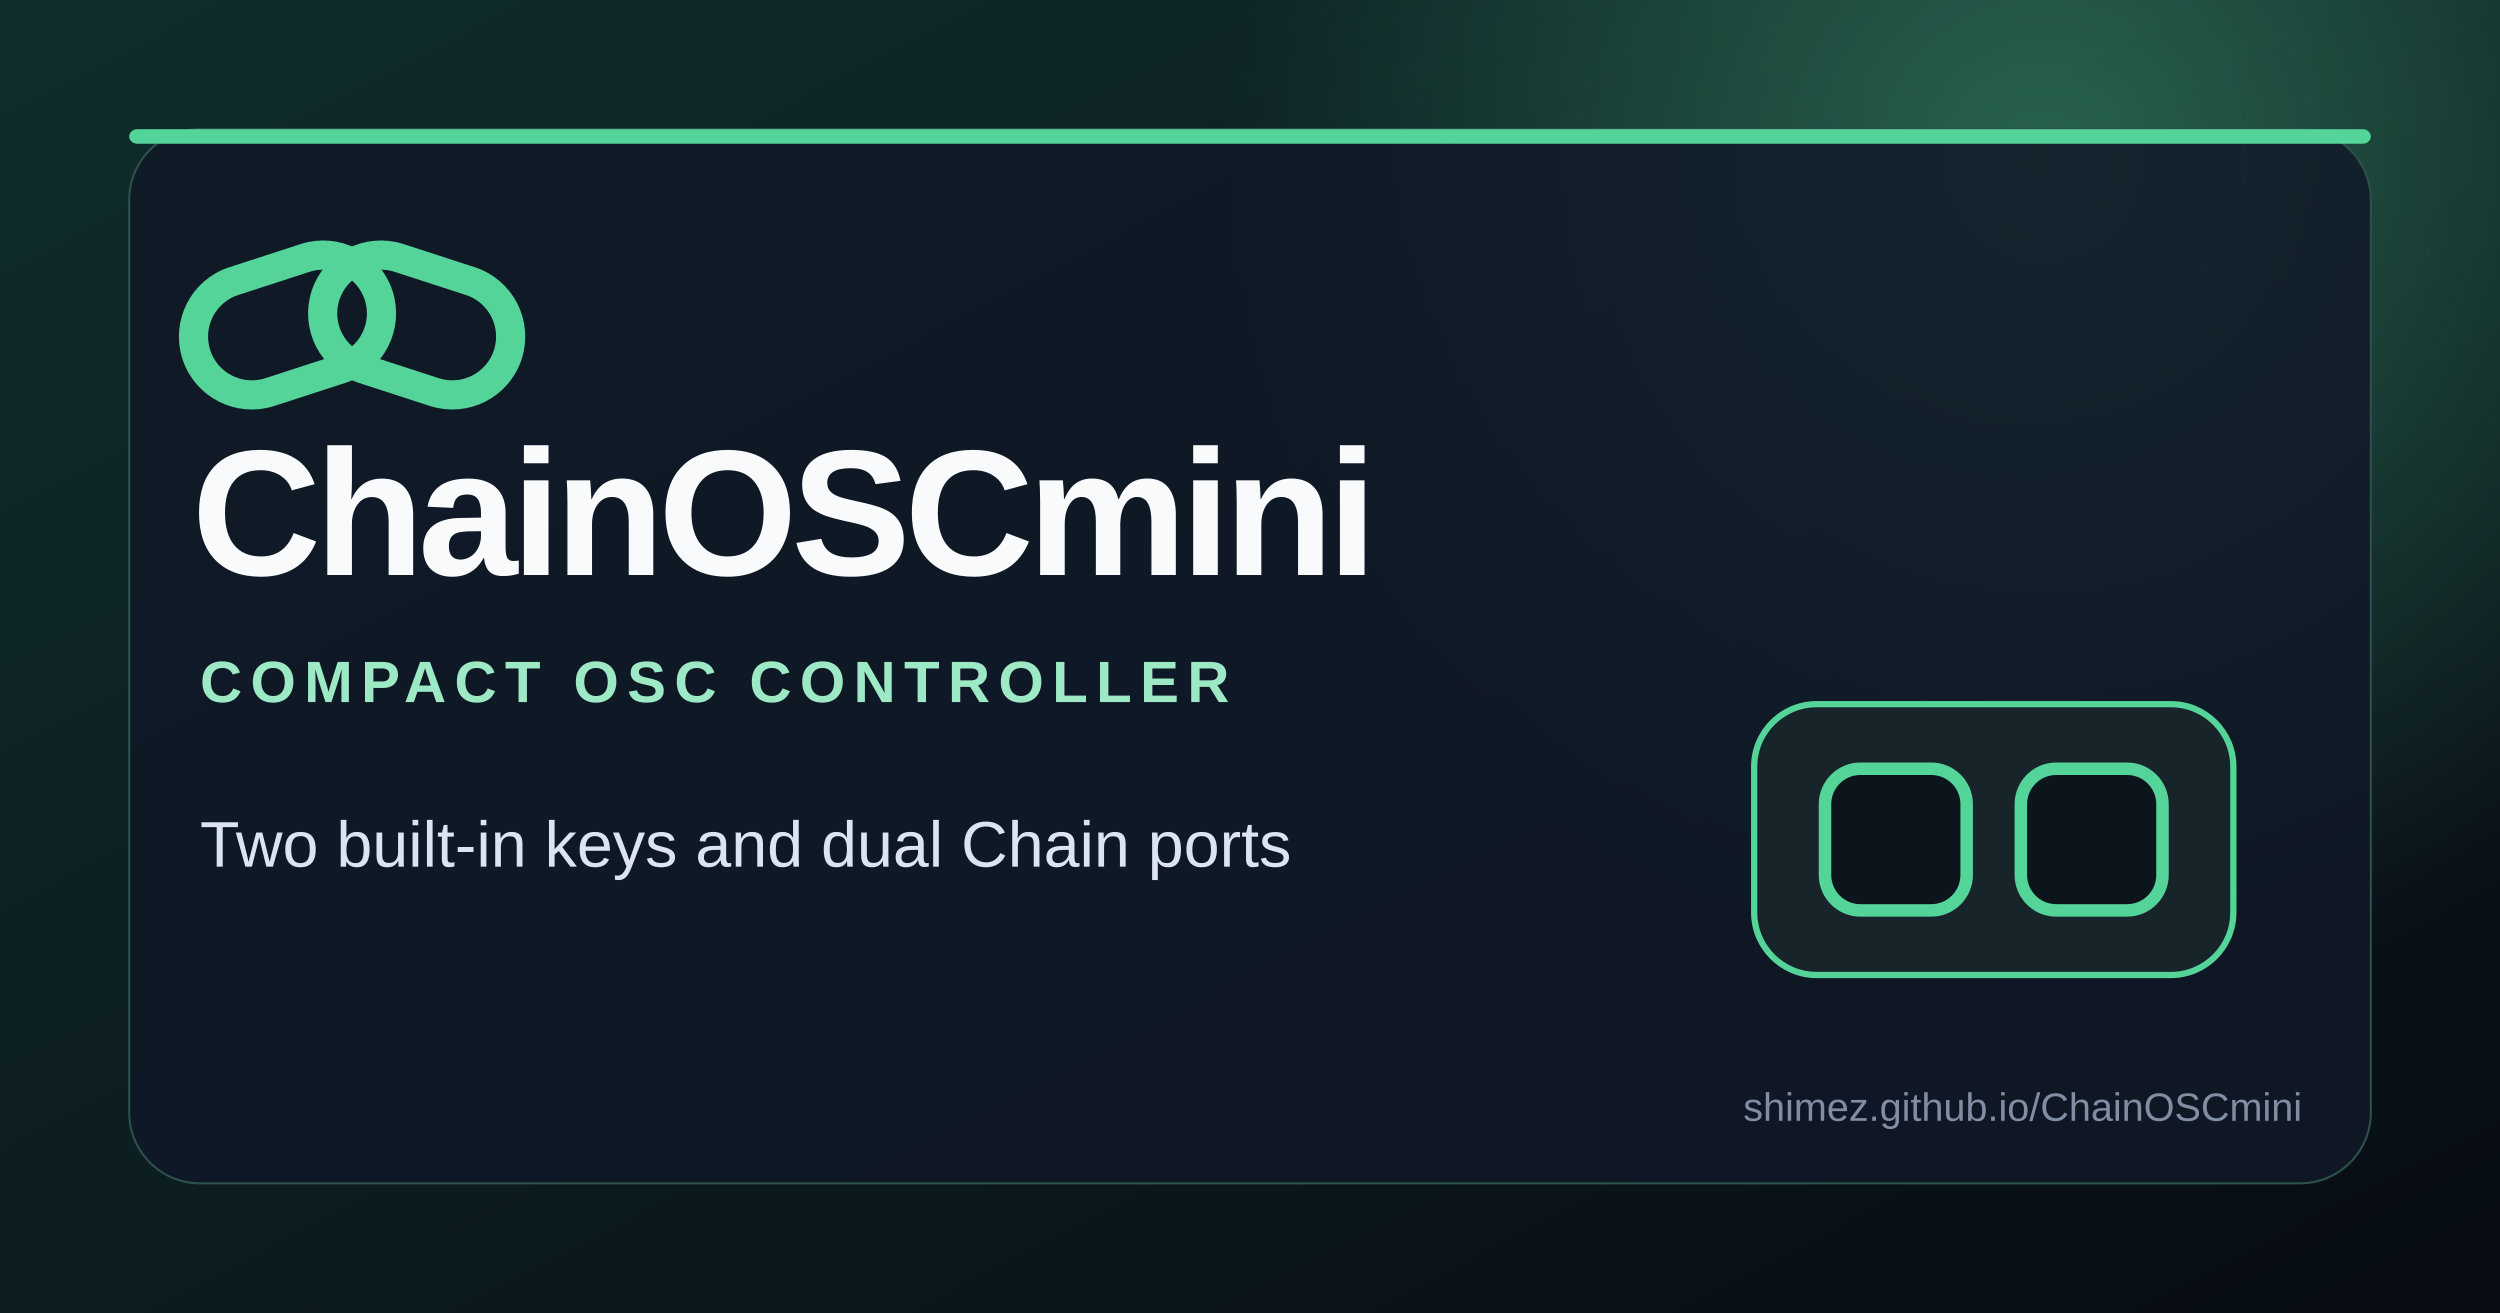
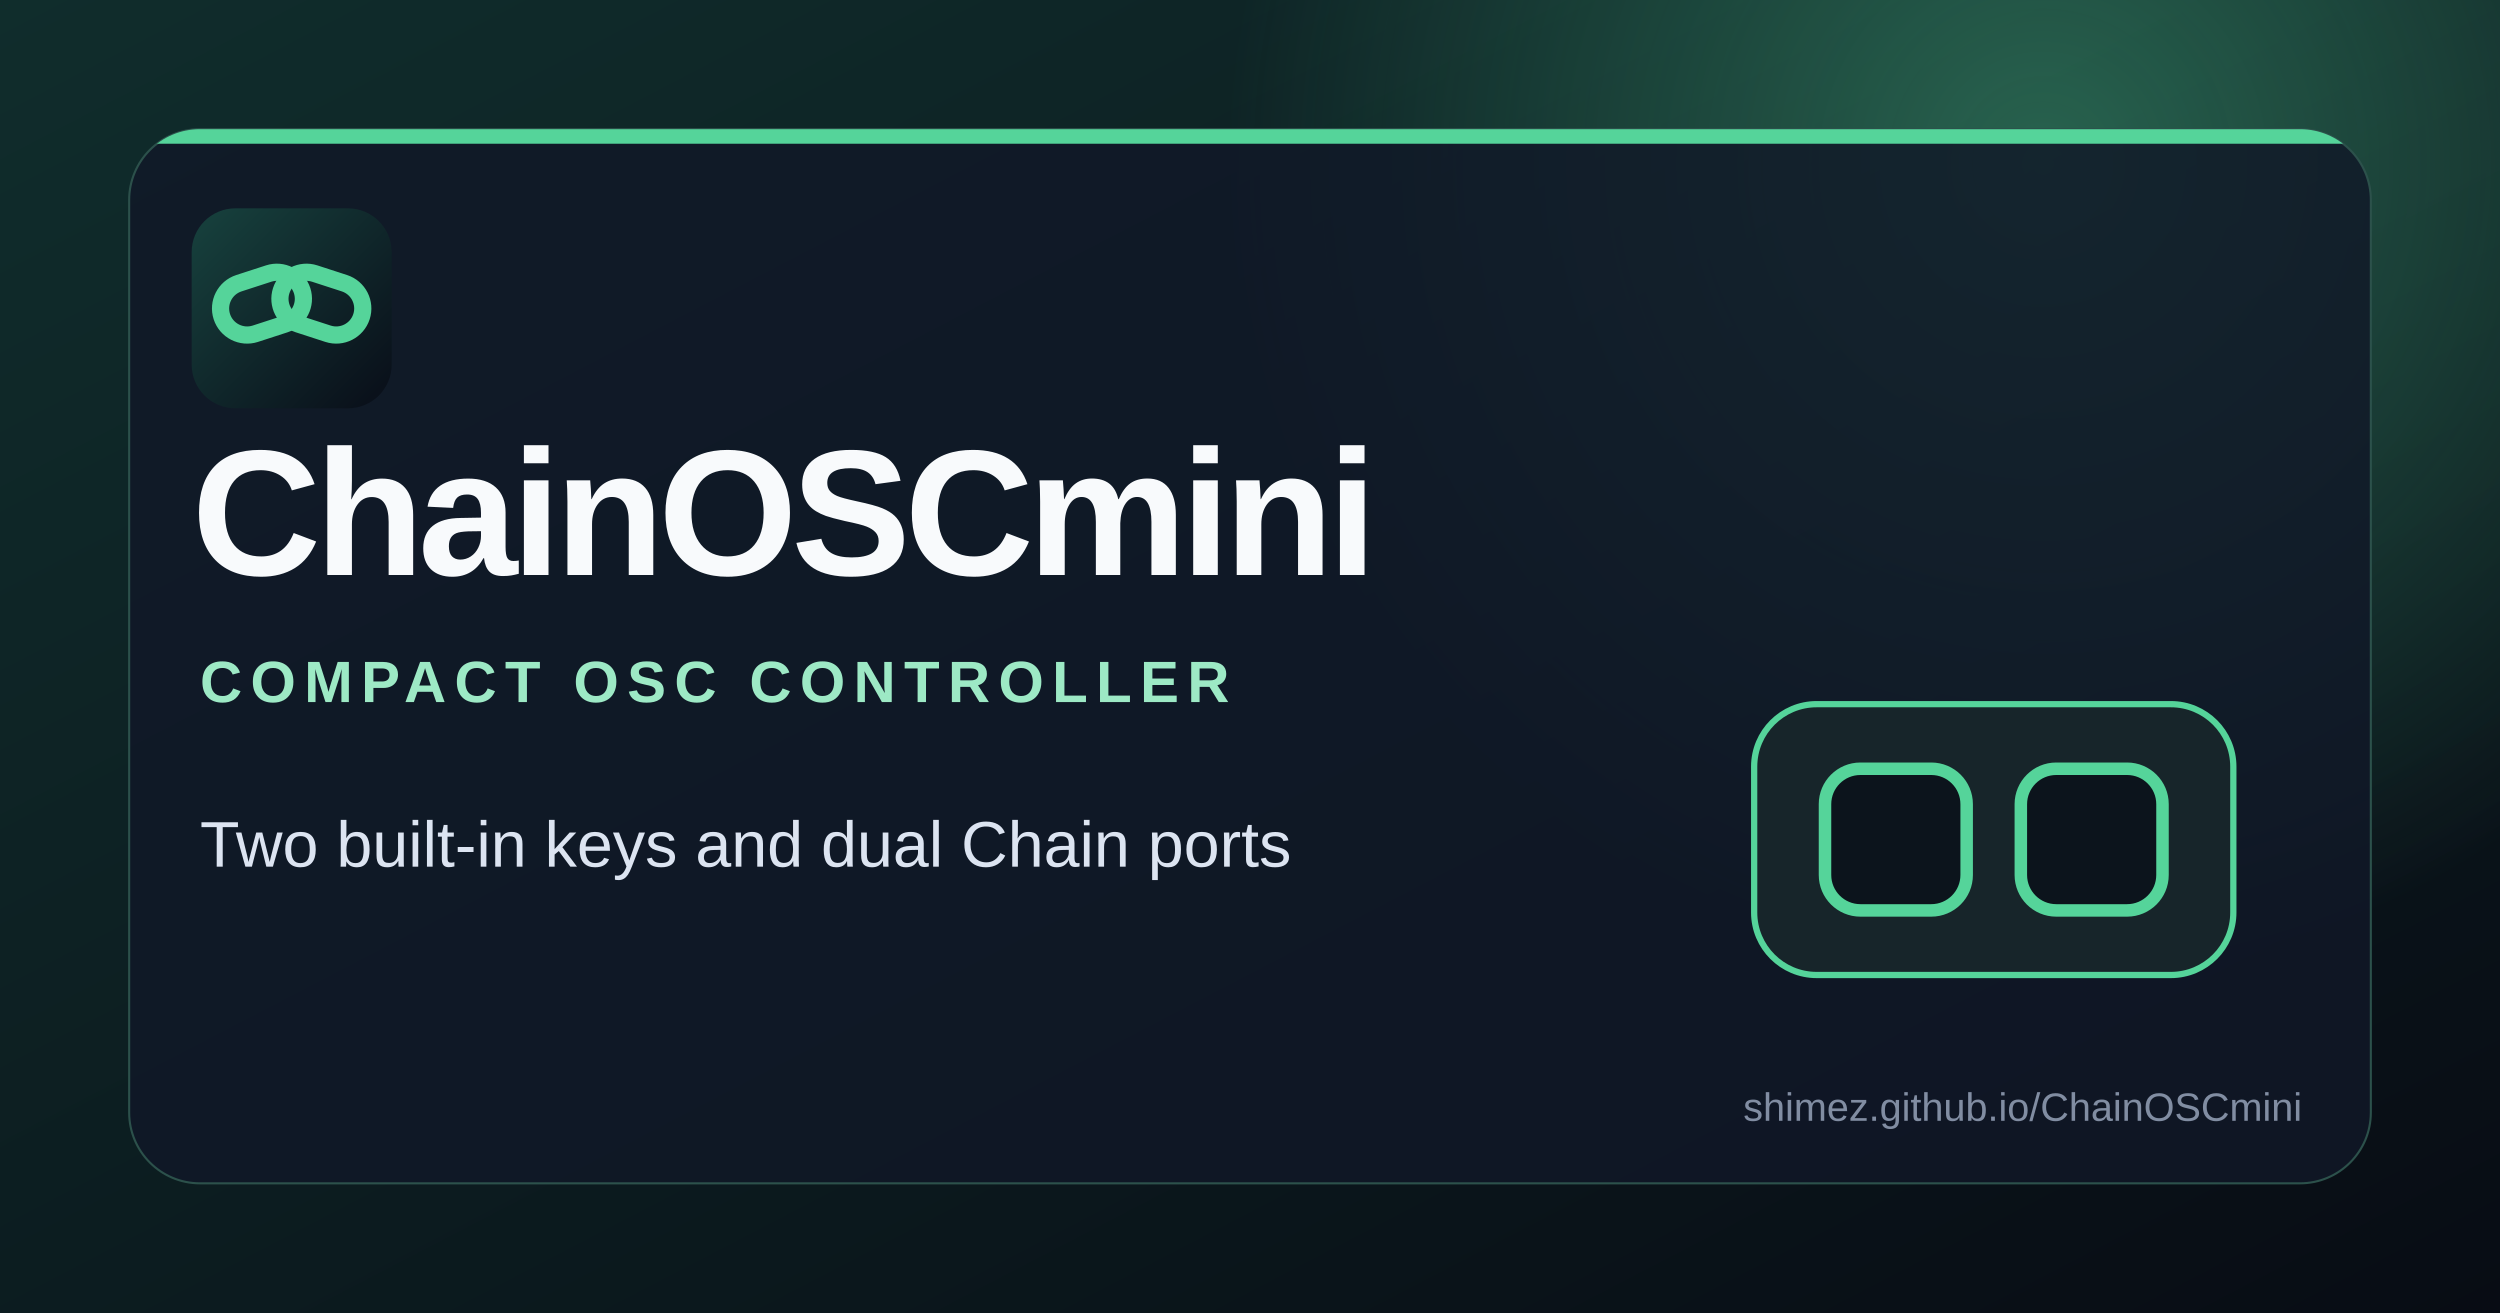
<svg xmlns="http://www.w3.org/2000/svg" width="1200" height="630" viewBox="0 0 1200 630">
  <defs>
    <linearGradient id="bg" x1="0" y1="0" x2="1" y2="1">
      <stop stop-color="#102d2c" />
      <stop offset="1" stop-color="#080c14" />
    </linearGradient>
+     <linearGradient id="iconBg" x1="0" y1="0" x2="1" y2="1">
+       <stop stop-color="#17423e" />
+       <stop offset="1" stop-color="#090d18" />
+     </linearGradient>
    <radialGradient id="glow">
      <stop stop-color="#55d49a" stop-opacity=".38" />
      <stop offset="1" stop-color="#55d49a" stop-opacity="0" />
    </radialGradient>
+     <clipPath id="cardClip">
+       <rect x="62" y="62" width="1076" height="506" rx="34" />
+     </clipPath>
  </defs>
  <rect x="-1" y="-1" width="1202" height="632" fill="url(#bg)" />
  <circle cx="980" cy="80" r="390" fill="url(#glow)" />
  <rect x="62" y="62" width="1076" height="506" rx="34" fill="#101827" fill-opacity=".82" stroke="#2c514b" />
-   <rect x="62" y="62" width="1076" height="7" rx="4" fill="#55d49a" />
-   <g transform="translate(92 110)" fill="none" stroke="#55d49a" stroke-width="14">
-     <rect x="0" y="18" width="92" height="56" rx="28" transform="rotate(-18 46 46)" />
-     <rect x="62" y="18" width="92" height="56" rx="28" transform="rotate(18 108 46)" />
+   <rect x="62" y="62" width="1076" height="7" fill="#55d49a" clip-path="url(#cardClip)" />
+   <g transform="translate(92 100) scale(1.5)">
+     <rect width="64" height="64" rx="14" fill="url(#iconBg)" />
+     <g fill="none" stroke="#55d49a" stroke-width="5.5">
+       <rect x="9" y="22" width="27" height="17" rx="8.5" transform="rotate(-18 22.5 30.5)" />
+       <rect x="28" y="22" width="27" height="17" rx="8.5" transform="rotate(18 41.5 30.5)" />
+     </g>
  </g>
  <text x="92" y="276" fill="#f8fafc" font-family="Segoe UI, Arial, sans-serif" font-size="86" font-weight="750" letter-spacing="-3">ChainOSCmini</text>
  <text x="96" y="337" fill="#9de9c5" font-family="Segoe UI, Arial, sans-serif" font-size="28" font-weight="650" letter-spacing="4">COMPACT OSC CONTROLLER</text>
  <text x="96" y="416" fill="#dce4f1" font-family="Segoe UI, Arial, sans-serif" font-size="31">Two built-in keys and dual Chain ports</text>
  <g transform="translate(842 338)">
    <rect width="230" height="130" rx="30" fill="#17252a" stroke="#55d49a" stroke-width="3" />
    <rect x="34" y="31" width="68" height="68" rx="17" fill="#0c141c" stroke="#55d49a" stroke-width="6" />
    <rect x="128" y="31" width="68" height="68" rx="17" fill="#0c141c" stroke="#55d49a" stroke-width="6" />
  </g>
  <text x="1105" y="538" text-anchor="end" fill="#818da2" font-family="Segoe UI, Arial, sans-serif" font-size="19">shimez.github.io/ChainOSCmini</text>
</svg>
